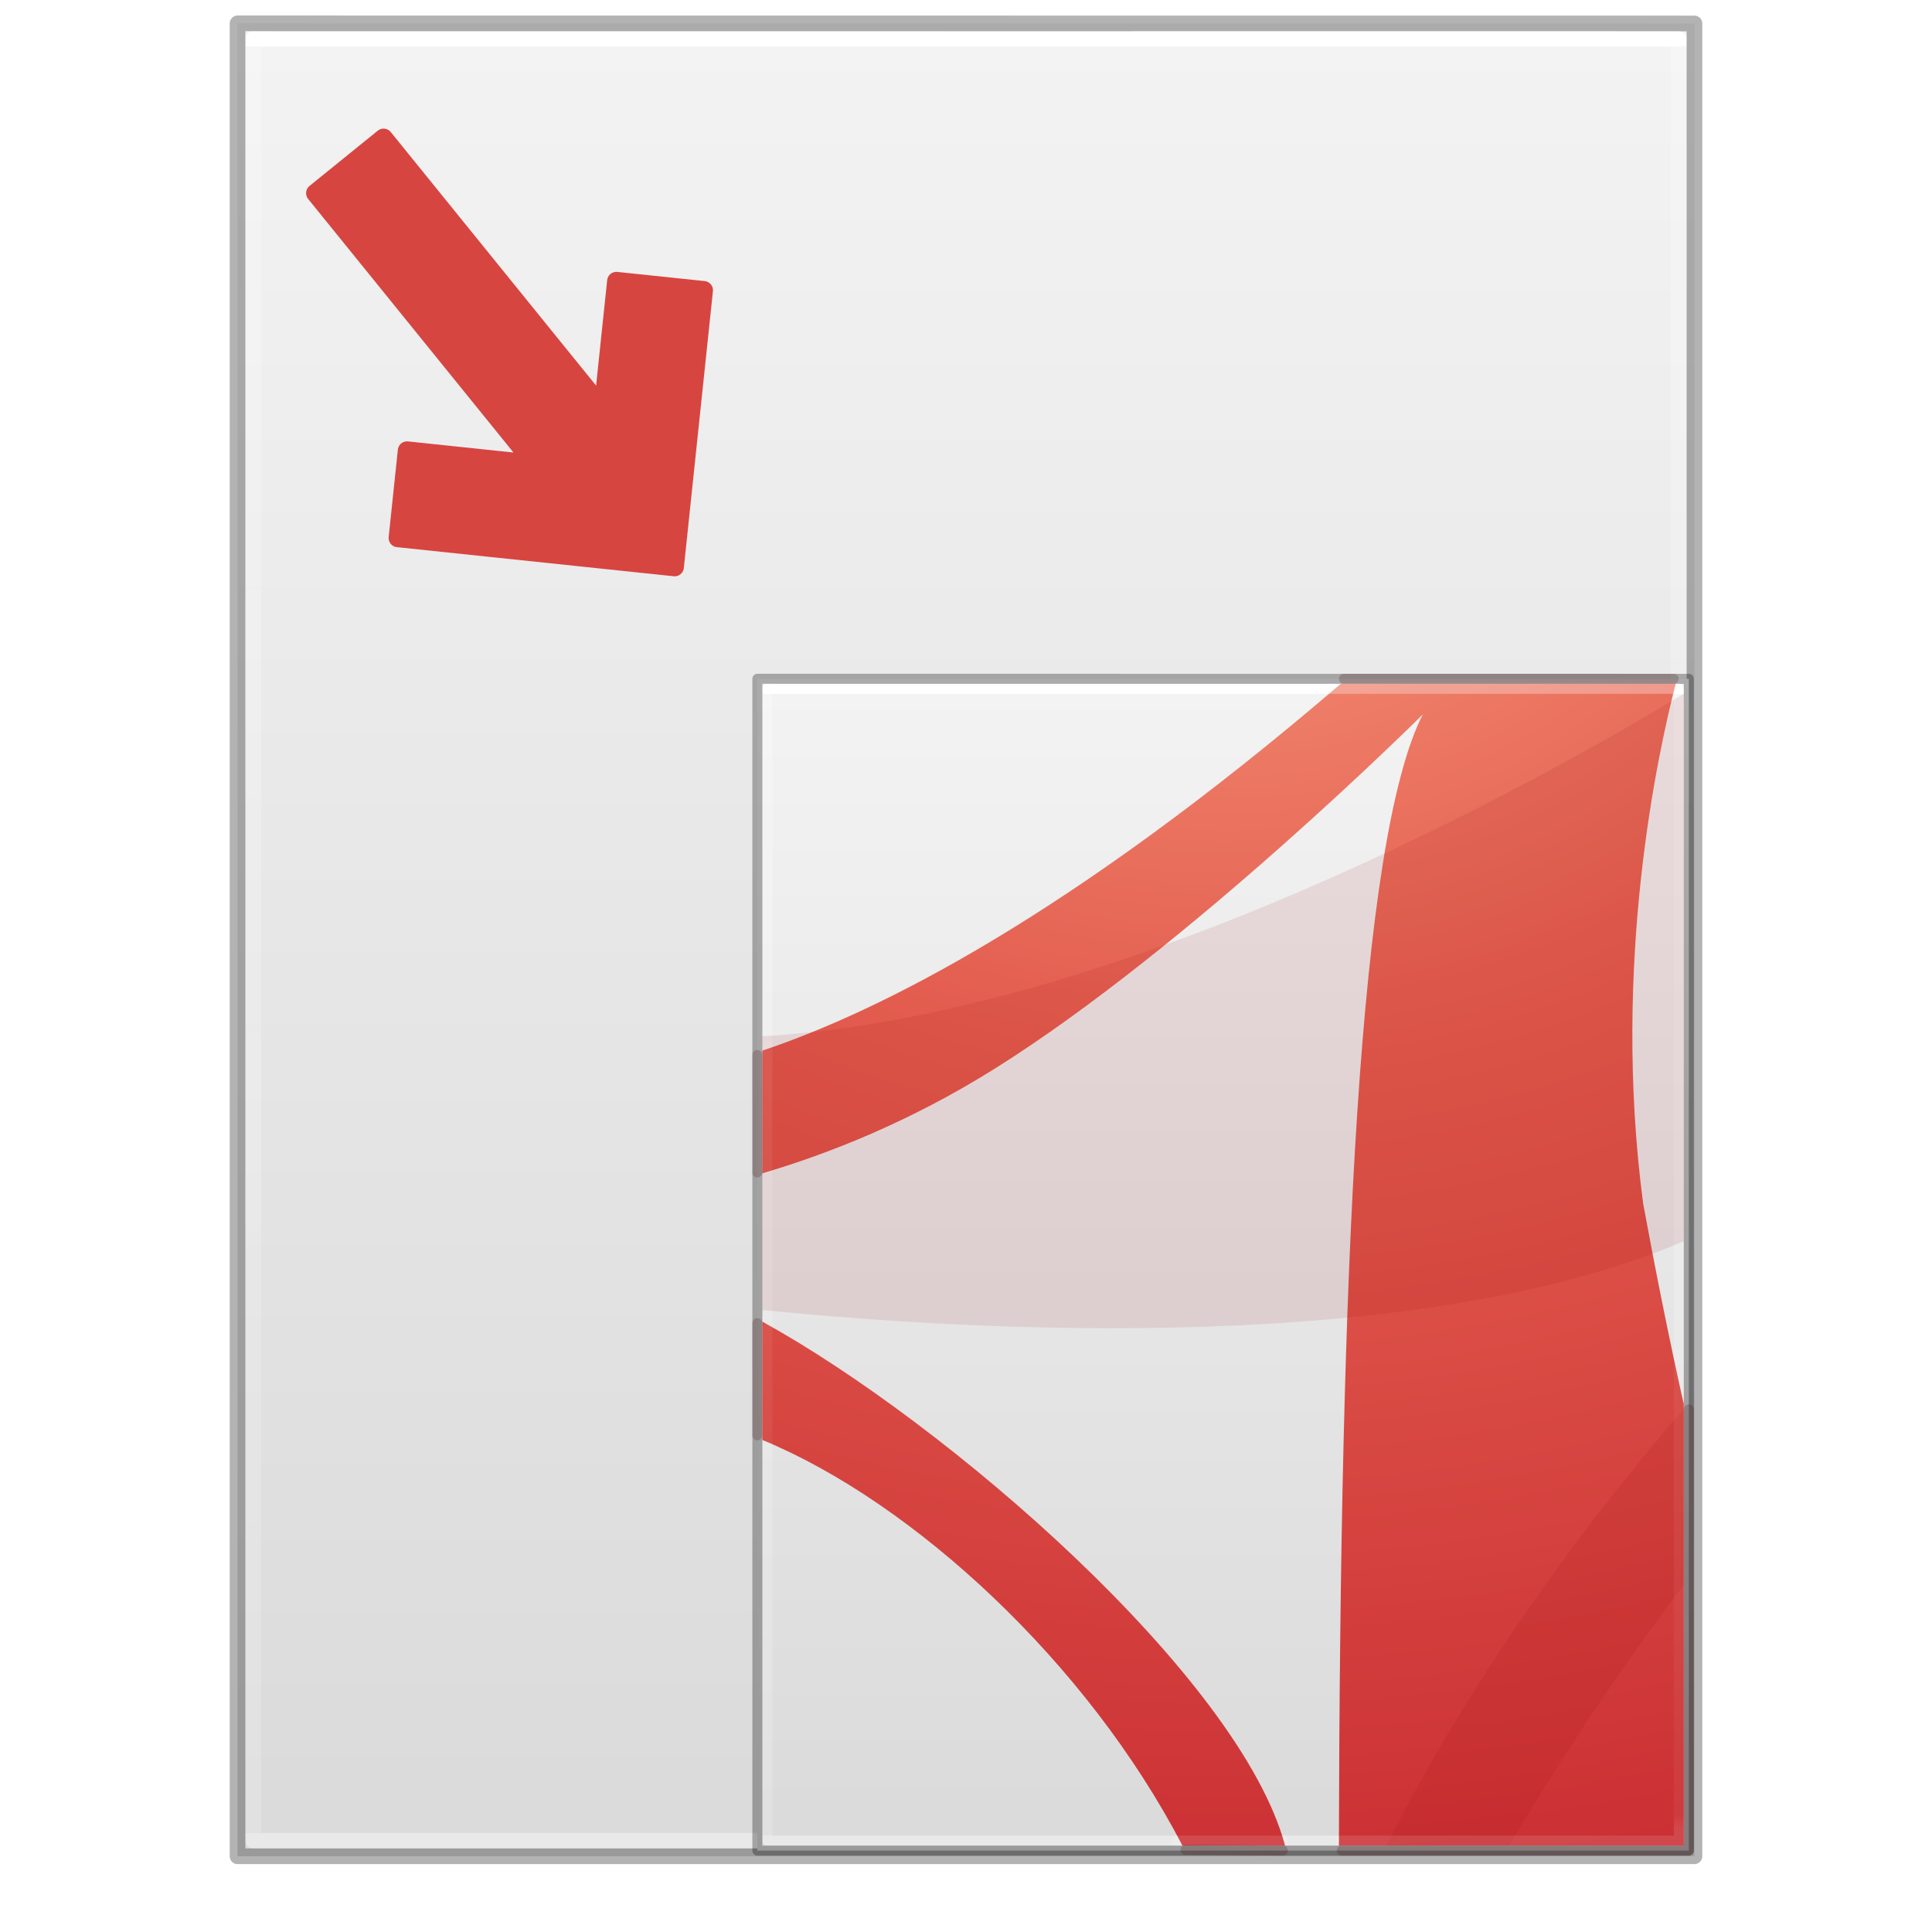
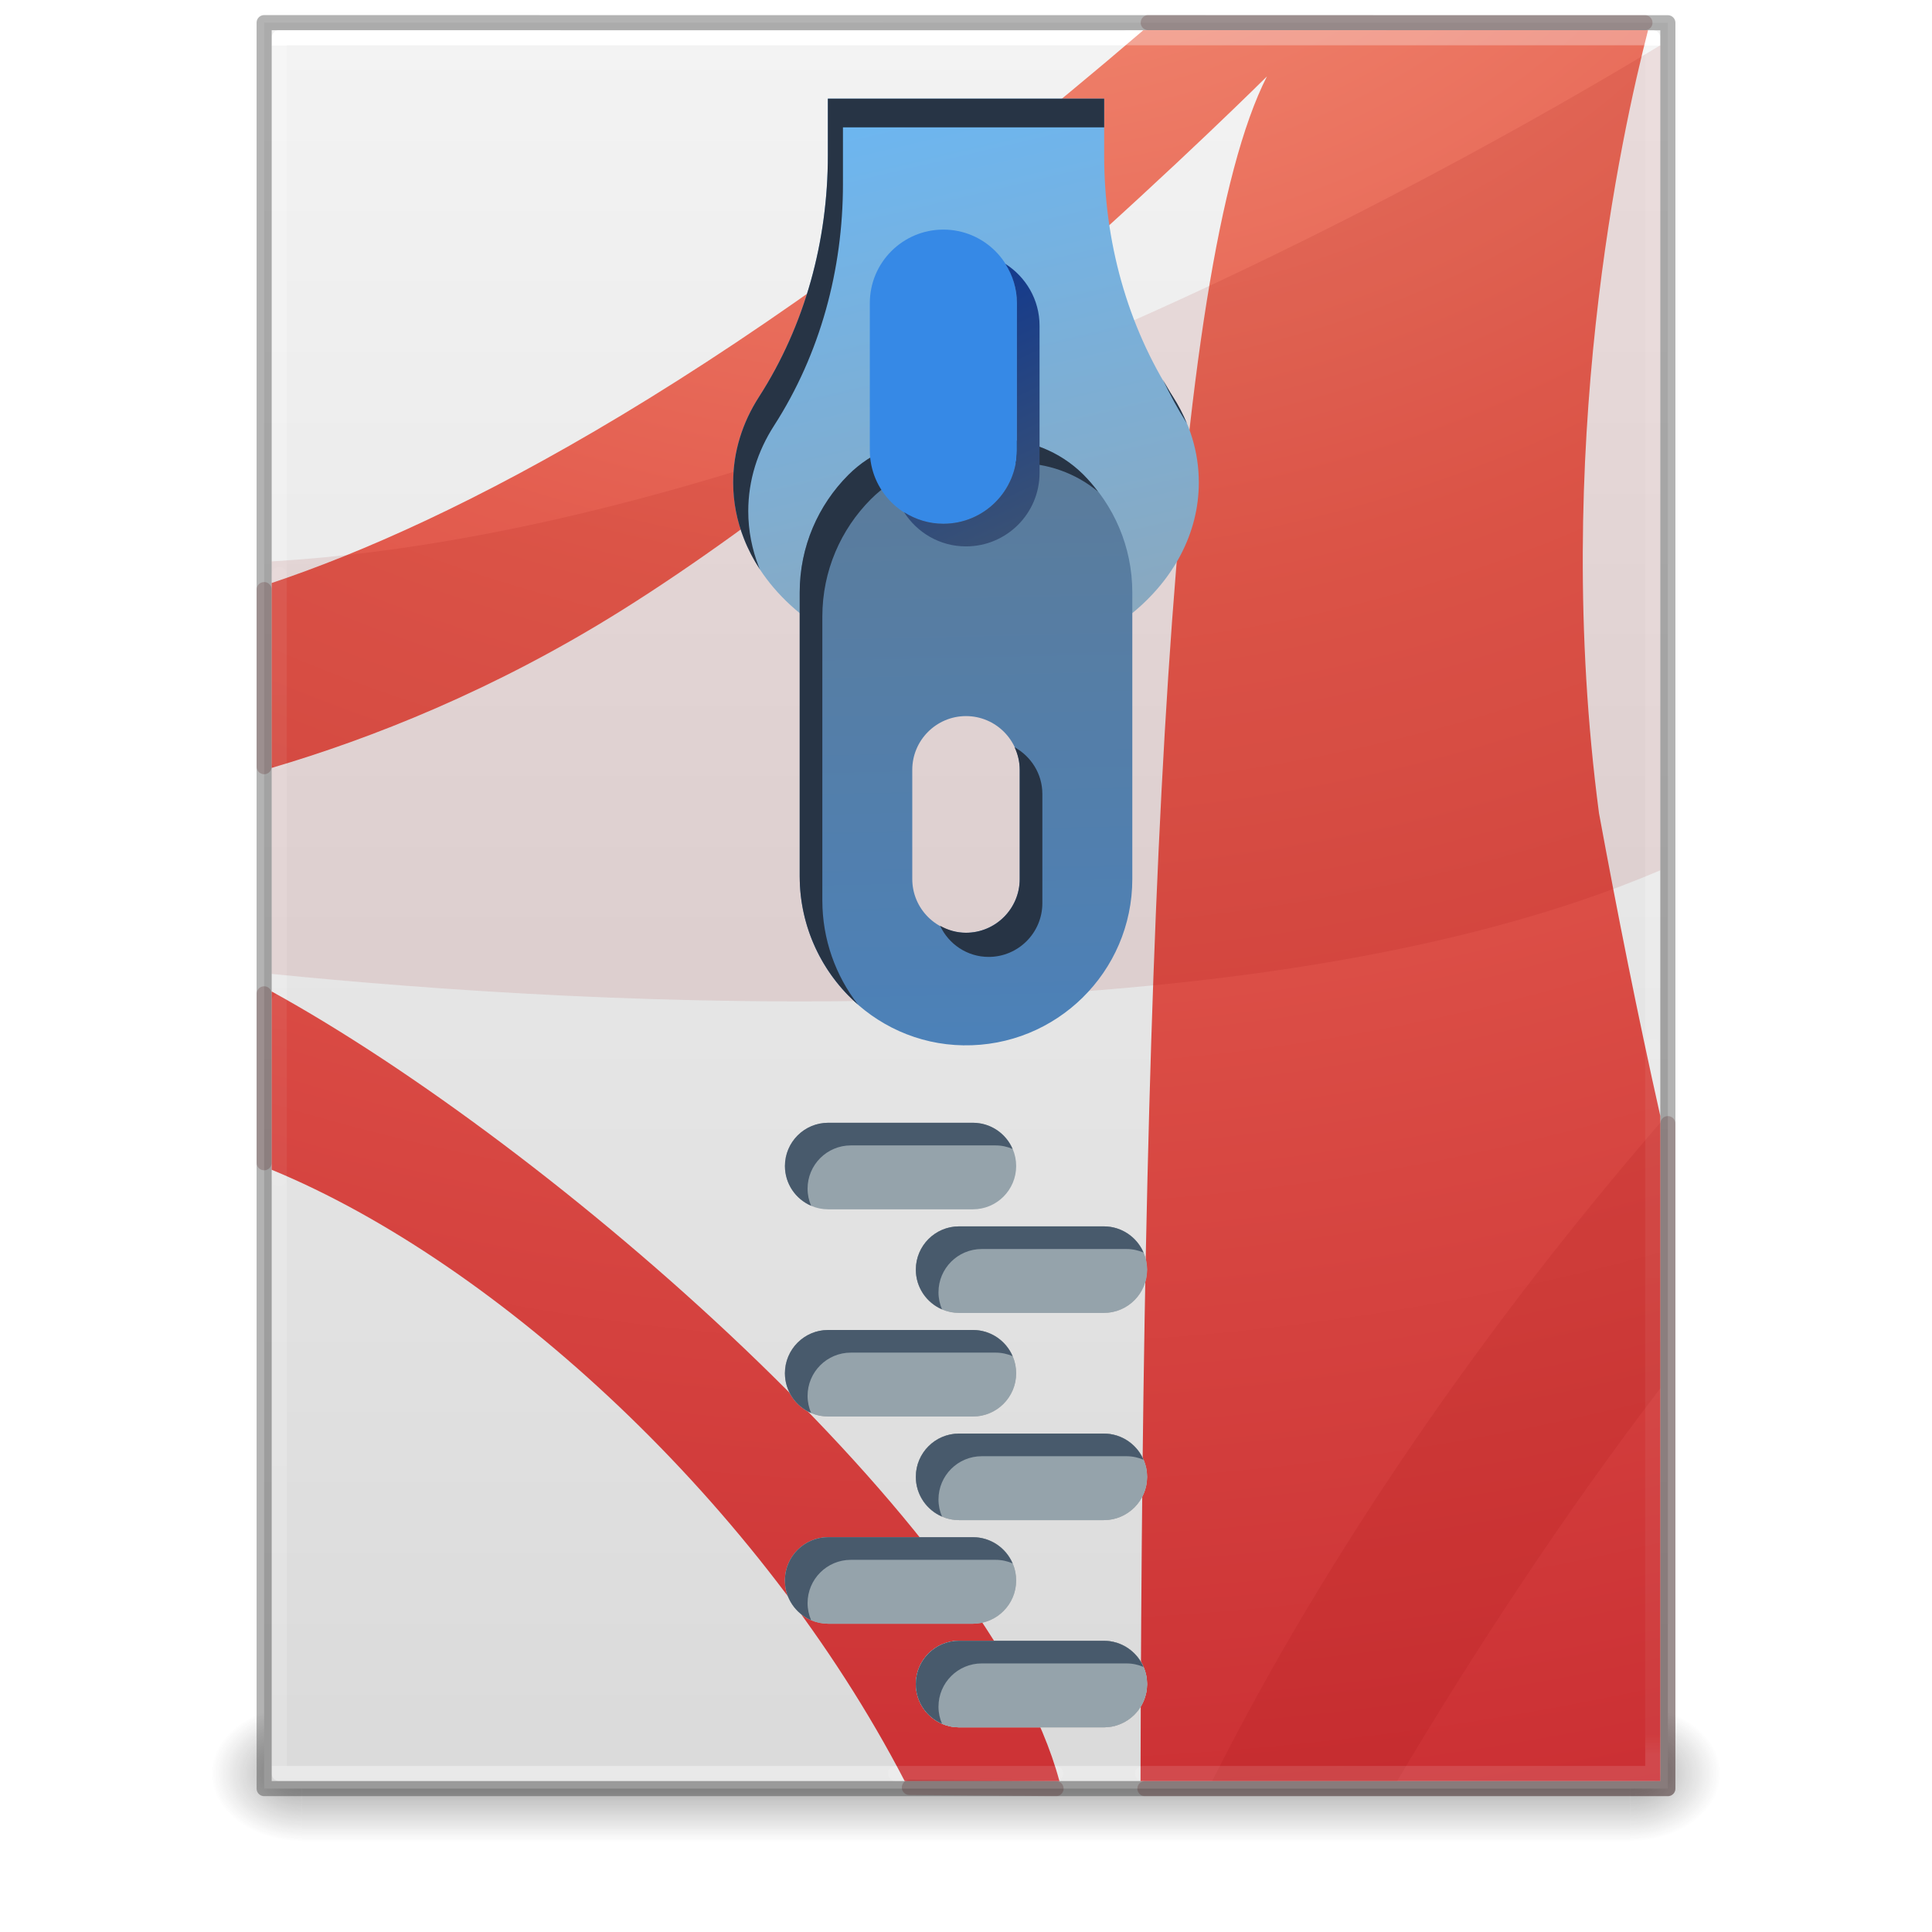
<svg xmlns="http://www.w3.org/2000/svg" xmlns:xlink="http://www.w3.org/1999/xlink" id="svg3172" height="256" width="256" version="1.1">
  <defs id="defs3174">
+     <linearGradient id="linearGradient929">
+       <stop style="stop-color:#002e99;stop-opacity:1;" offset="0" id="stop925" />
+       <stop style="stop-color:#485a6c;stop-opacity:1" offset="1" id="stop927" />
+     </linearGradient>
+     <linearGradient id="linearGradient1742">
+       <stop id="stop937" offset="0" style="stop-color:#4384ca;stop-opacity:1;" />
+       <stop id="stop935" offset="1" style="stop-color:#667885;stop-opacity:1" />
+     </linearGradient>
+     <linearGradient id="linearGradient1729-3">
+       <stop style="stop-color:#95a3ab;stop-opacity:1" offset="0" id="stop1725" />
+       <stop style="stop-color:#64baff;stop-opacity:1" offset="1" id="stop1727" />
+     </linearGradient>
    <linearGradient id="linearGradient3977">
      <stop offset="0" style="stop-color:#ffffff;stop-opacity:1" id="stop3979" />
      <stop offset="0" style="stop-color:#ffffff;stop-opacity:0.235" id="stop3981" />
      <stop offset="1" style="stop-color:#ffffff;stop-opacity:0.157" id="stop3983" />
      <stop offset="1" style="stop-color:#ffffff;stop-opacity:0.392" id="stop3985" />
    </linearGradient>
    <linearGradient id="linearGradient3600">
      <stop offset="0" style="stop-color:#f4f4f4;stop-opacity:1" id="stop3602" />
      <stop offset="1" style="stop-color:#dbdbdb;stop-opacity:1" id="stop3604" />
    </linearGradient>
    <linearGradient id="linearGradient3702-501-757-486">
      <stop offset="0" style="stop-color:#181818;stop-opacity:0" id="stop3100" />
      <stop offset="0.5" style="stop-color:#181818;stop-opacity:1" id="stop3102" />
      <stop offset="1" style="stop-color:#181818;stop-opacity:0" id="stop3104" />
    </linearGradient>
    <linearGradient id="linearGradient3688-464-309-255">
      <stop offset="0" style="stop-color:#181818;stop-opacity:1" id="stop3094" />
      <stop offset="1" style="stop-color:#181818;stop-opacity:0" id="stop3096" />
    </linearGradient>
    <linearGradient id="linearGradient3688-166-749-737">
      <stop offset="0" style="stop-color:#181818;stop-opacity:1" id="stop3088" />
      <stop offset="1" style="stop-color:#181818;stop-opacity:0" id="stop3090" />
    </linearGradient>
-     <linearGradient gradientTransform="matrix(5.10534,0,0,6.451804,-7.965615,-30.31527)" gradientUnits="userSpaceOnUse" xlink:href="#linearGradient3977" id="linearGradient3016" y2="42.339" x2="24" y1="5.661" x1="24" />
-     <linearGradient gradientTransform="matrix(5.515687,0,0,5.277133,-17.81396,-10.21796)" gradientUnits="userSpaceOnUse" xlink:href="#linearGradient3600" id="linearGradient3019" y2="47.013" x2="25.132" y1="0.985" x1="25.132" />
-     <linearGradient gradientTransform="matrix(3.142857,0,0,1.285714,-11.42857,61.57143)" gradientUnits="userSpaceOnUse" xlink:href="#linearGradient3702-501-757-486" id="linearGradient3024" y2="39.999" x2="25.058" y1="47.028" x1="25.058" />
-     <radialGradient gradientTransform="matrix(2.404541,0,0,1.8,-32.01424,-195.8)" gradientUnits="userSpaceOnUse" xlink:href="#linearGradient3688-464-309-255" id="radialGradient3027" fy="43.5" fx="4.993" r="2.5" cy="43.5" cx="4.993" />
-     <radialGradient gradientTransform="matrix(2.404541,0,0,1.8,95.98576,39.2)" gradientUnits="userSpaceOnUse" xlink:href="#linearGradient3688-166-749-737" id="radialGradient3030" fy="43.5" fx="4.993" r="2.5" cy="43.5" cx="4.993" />
-     <radialGradient xlink:href="#linearGradient3242-4" id="radialGradient3897" gradientUnits="userSpaceOnUse" gradientTransform="matrix(0,20.0032,-24.504,0,309.1123,-193.3874)" cx="8.276" cy="9.994" fx="8.276" fy="9.994" r="12.672" />
+     <linearGradient gradientTransform="matrix(4.918919,0,0,6.216216,9.94597,-157.1891)" gradientUnits="userSpaceOnUse" xlink:href="#linearGradient3977" id="linearGradient3016" y2="42.339" x2="24" y1="5.661" x1="24" />
+     <linearGradient gradientTransform="matrix(5.314282,0,0,5.084439,0.457238,-137.8257)" gradientUnits="userSpaceOnUse" xlink:href="#linearGradient3600" id="linearGradient3019" y2="47.013" x2="25.132" y1="0.985" x1="25.132" />
+     <linearGradient gradientTransform="matrix(6.285714,0,0,2.571429,-22.85715,-4.857144)" gradientUnits="userSpaceOnUse" xlink:href="#linearGradient3702-501-757-486" id="linearGradient3024" y2="39.999" x2="25.058" y1="47.028" x1="25.058" />
+     <radialGradient gradientTransform="matrix(4.809081,0,0,3.6,-64.02849,-263.6)" gradientUnits="userSpaceOnUse" xlink:href="#linearGradient3688-464-309-255" id="radialGradient3027" fy="43.5" fx="4.993" r="2.5" cy="43.5" cx="4.993" />
+     <radialGradient gradientTransform="matrix(4.809081,0,0,3.6,191.9715,-49.6)" gradientUnits="userSpaceOnUse" xlink:href="#linearGradient3688-166-749-737" id="radialGradient3030" fy="43.5" fx="4.993" r="2.5" cy="43.5" cx="4.993" />
+     <radialGradient xlink:href="#linearGradient3242-4" id="radialGradient3897" gradientUnits="userSpaceOnUse" gradientTransform="matrix(0,40.0064,-49.008,0,618.2245,-514.7747)" cx="8.276" cy="9.994" fx="8.276" fy="9.994" r="12.672" />
    <linearGradient id="linearGradient3242-4">
      <stop id="stop3244-7" style="stop-color:#f89b7e;stop-opacity:1" offset="0" />
      <stop id="stop3246-1" style="stop-color:#e35d4f;stop-opacity:1" offset="0.262" />
      <stop id="stop3248-5" style="stop-color:#c6262e;stop-opacity:1" offset="0.661" />
      <stop id="stop3250-7" style="stop-color:#690b2c;stop-opacity:1" offset="1" />
    </linearGradient>
-     <linearGradient y2="42.1" x2="24" y1="5.864" x1="24" gradientTransform="matrix(5.105335,0,0,6.451786,-7.965479,-30.3151)" gradientUnits="userSpaceOnUse" id="linearGradient3132" xlink:href="#linearGradient3977-4-9" />
+     <linearGradient y2="42.1" x2="24" y1="5.864" x1="24" gradientTransform="matrix(4.918913,0,0,6.216199,9.946101,-157.189)" gradientUnits="userSpaceOnUse" id="linearGradient3132" xlink:href="#linearGradient3977-4-9" />
    <linearGradient id="linearGradient3977-4-9">
      <stop offset="0" style="stop-color:#ffffff;stop-opacity:1" id="stop3979-7-7" />
      <stop offset="0.012" style="stop-color:#ffffff;stop-opacity:0.235" id="stop3981-6-7" />
      <stop offset="0.988" style="stop-color:#ffffff;stop-opacity:0.157" id="stop3983-5-5" />
      <stop offset="1" style="stop-color:#ffffff;stop-opacity:0.392" id="stop3985-6-6" />
    </linearGradient>
-     <linearGradient y2="42.1" x2="24" y1="5.864" x1="24" gradientTransform="matrix(3.263953,0,0,4.124769,70.29316,68.58319)" gradientUnits="userSpaceOnUse" id="linearGradient3132-3" xlink:href="#linearGradient3977-4-9" />
-     <radialGradient xlink:href="#linearGradient3242-4" id="radialGradient3897-5" gradientUnits="userSpaceOnUse" gradientTransform="matrix(0,26.54631,-32.51934,0,473.9173,-168.6935)" cx="8.276" cy="9.994" fx="8.276" fy="9.994" r="12.672" />
-     <linearGradient gradientTransform="matrix(3.263957,0,0,4.124781,70.29306,68.58308)" gradientUnits="userSpaceOnUse" xlink:href="#linearGradient3977" id="linearGradient3016-2" y2="42.339" x2="24" y1="5.661" x1="24" />
-     <linearGradient gradientTransform="matrix(3.526301,0,0,3.373788,63.99681,81.43173)" gradientUnits="userSpaceOnUse" xlink:href="#linearGradient3600" id="linearGradient3019-6" y2="47.013" x2="25.132" y1="0.985" x1="25.132" />
-     <linearGradient gradientTransform="matrix(2.009298,0,0,0.8219855,32.18764,81.74357)" gradientUnits="userSpaceOnUse" xlink:href="#linearGradient3702-501-757-486" id="linearGradient3024-2" y2="39.999" x2="25.058" y1="47.028" x1="25.058" />
-     <radialGradient gradientTransform="matrix(1.537276,0,0,1.15078,-59.96159,-167.5589)" gradientUnits="userSpaceOnUse" xlink:href="#linearGradient3688-464-309-255" id="radialGradient3027-7" fy="43.5" fx="4.993" r="2.5" cy="43.5" cx="4.993" />
-     <radialGradient gradientTransform="matrix(1.537276,0,0,1.15078,100.86,67.44103)" gradientUnits="userSpaceOnUse" xlink:href="#linearGradient3688-464-309-255" id="radialGradient3030-0" fy="43.5" fx="4.993" r="2.5" cy="43.5" cx="4.993" />
+     <linearGradient xlink:href="#linearGradient1729-3" id="linearGradient1731" x1="164.826" y1="49.608" x2="150.722" y2="-10.248" gradientUnits="userSpaceOnUse" gradientTransform="matrix(2,0,0,2,-178.4407,-116.0137)" />
+     <linearGradient xlink:href="#linearGradient1742" id="linearGradient1744" x1="154.703" y1="85.957" x2="152.837" y2="-3.377" gradientUnits="userSpaceOnUse" gradientTransform="matrix(2,0,0,2,-178.4407,-116.0137)" />
+     <linearGradient xlink:href="#linearGradient929" id="linearGradient931" x1="53.711" y1="15.91" x2="67.291" y2="44.721" gradientUnits="userSpaceOnUse" gradientTransform="matrix(2,0,0,2,0,-132.0269)" />
  </defs>
-   <g id="g338" transform="translate(13.43748)">
-     <path d="m 18.038,3.095 c 44.237,0 193.049,0.015 193.049,0.015 l 2.3e-4,242.853 c 0,0 -128.7,0 -193.049,0 0,-80.956 0,-161.912 0,-242.868 z" id="path4160" style="display:inline;fill:url(#linearGradient3019);fill-opacity:1;stroke:none;stroke-width:2.076" />
-     <path d="M 209.011,243.886 H 20.114 V 5.17 H 209.011 Z" id="rect6741-1" style="fill:none;stroke:url(#linearGradient3016);stroke-width:2.076;stroke-linecap:round;stroke-linejoin:round;stroke-miterlimit:4;stroke-dasharray:none;stroke-dashoffset:0;stroke-opacity:1" />
-     <path d="m 18.038,3.095 c 44.237,0 193.049,0.015 193.049,0.015 l 2.3e-4,242.853 c 0,0 -128.7,0 -193.049,0 0,-80.956 0,-161.912 0,-242.868 z" id="path4160-4" style="display:inline;opacity:0.3;fill:none;stroke:#000000;stroke-width:2.076;stroke-linecap:butt;stroke-linejoin:round;stroke-miterlimit:4;stroke-dasharray:none;stroke-dashoffset:0;stroke-opacity:1" />
-     <path id="rect6741-1-8-0" d="M 20.114,78.992 V 104.733 M 138.847,243.886 h 70.164 V 143.848 M 208.896,5.17 h -72.165 M 20.114,137.656 v 24.457 m 84.766,81.773 h 22.022" style="opacity:0.3;fill:none;stroke:url(#linearGradient3132);stroke-width:2.076;stroke-linecap:round;stroke-linejoin:miter;stroke-miterlimit:4;stroke-dasharray:none;stroke-dashoffset:0;stroke-opacity:1" />
-     <path d="m 86.918,89.943 c 28.282,0 123.421,0.008 123.421,0.008 l 1.5e-4,155.261 c 0,0 -82.281,0 -123.421,0 0,-51.757 0,-103.514 0,-155.271 z" id="path4160-2" style="display:inline;fill:url(#linearGradient3019-6);fill-opacity:1;stroke:none;stroke-width:1.327" />
-     <path d="M 209.011,243.886 H 88.245 V 91.269 H 209.011 Z" id="rect6741-1-2" style="fill:none;stroke:url(#linearGradient3016-2);stroke-width:1.327;stroke-linecap:round;stroke-linejoin:round;stroke-miterlimit:4;stroke-dasharray:none;stroke-dashoffset:0;stroke-opacity:1" />
-     <path d="m 86.918,89.943 c 28.282,0 123.421,0.008 123.421,0.008 l 1.5e-4,155.261 c 0,0 -82.281,0 -123.421,0 0,-51.757 0,-103.514 0,-155.271 z" id="path4160-4-8" style="display:inline;opacity:0.3;fill:none;stroke:#000000;stroke-width:1.327;stroke-linecap:butt;stroke-linejoin:round;stroke-miterlimit:4;stroke-dasharray:none;stroke-dashoffset:0;stroke-opacity:1" />
-     <path id="path6711-9" d="m 164.221,90.606 c -35.695,30.628 -60.953,43.35 -76.64,48.605 v 16.257 c 8.718,-2.567 19.527,-6.808 30.772,-13.852 25.872,-16.205 56.734,-46.946 56.734,-46.946 -8.483,16.64 -10.951,74.005 -11.114,149.88 h 45.702 v -58.475 c -2.005,-8.923 -3.793,-17.951 -5.391,-26.625 -4.209,-31.944 2.009,-59.845 4.313,-68.843 -0.6,-8.3e-5 -26.978,0.002 -44.375,0 z m -76.64,84.52 v 15.676 c 19.919,8.222 43.024,29.419 55.655,53.748 h 13.603 c -5.986,-22.308 -44.783,-55.955 -69.258,-69.424 z" style="color:#000000;clip-rule:nonzero;display:inline;overflow:visible;visibility:visible;opacity:1;isolation:auto;mix-blend-mode:normal;color-interpolation:sRGB;color-interpolation-filters:linearRGB;solid-color:#000000;solid-opacity:1;fill:url(#radialGradient3897-5);fill-opacity:1;fill-rule:nonzero;stroke:none;stroke-width:1.327;stroke-linecap:butt;stroke-linejoin:miter;stroke-miterlimit:4;stroke-dasharray:none;stroke-dashoffset:0;stroke-opacity:1;marker:none;color-rendering:auto;image-rendering:auto;shape-rendering:auto;text-rendering:auto;enable-background:accumulate" />
-     <path id="path6713-7" d="M 209.675,91.933 C 190.299,103.641 135.037,134.531 87.581,137.312 v 36.27 c 27.706,2.783 86.094,6.224 122.093,-9.109 z m 0,94.733 c -14.931,17.268 -29.077,37.358 -39.398,57.883 h 16.257 c 6.843,-11.542 14.924,-23.805 23.141,-34.531 z" style="color:#000000;clip-rule:nonzero;display:inline;overflow:visible;visibility:visible;opacity:0.1;isolation:auto;mix-blend-mode:normal;color-interpolation:sRGB;color-interpolation-filters:linearRGB;solid-color:#000000;solid-opacity:1;fill:#8c0000;fill-opacity:1;fill-rule:evenodd;stroke:none;stroke-width:1.327;stroke-linecap:butt;stroke-linejoin:miter;stroke-miterlimit:4;stroke-dasharray:none;stroke-dashoffset:0;stroke-opacity:1;color-rendering:auto;image-rendering:auto;shape-rendering:auto;text-rendering:auto;enable-background:accumulate" />
-     <path id="rect6741-1-8-0-3" d="m 88.245,138.465 v 16.457 m 75.909,88.964 h 44.858 v -63.956 m -0.073,-88.66 h -46.136 M 88.245,175.971 v 15.636 m 54.193,52.279 h 14.079" style="opacity:0.3;fill:none;stroke:url(#linearGradient3132-3);stroke-width:1.327;stroke-linecap:round;stroke-linejoin:miter;stroke-miterlimit:4;stroke-dasharray:none;stroke-dashoffset:0;stroke-opacity:1" />
-     <path id="path4160-6-1-0-6" d="m 86.918,139.792 v 15.569 m 77.442,89.852 h 45.979 v -58.467 m -2.016,-96.799 -43.672,-0.004 M 86.918,175.335 v 14.85 m 56.732,54.925 12.896,0.103" style="color:#000000;display:inline;overflow:visible;visibility:visible;opacity:0.2;fill:none;stroke:#410000;stroke-width:1.327;stroke-linecap:round;stroke-linejoin:round;stroke-miterlimit:4;stroke-dasharray:none;stroke-dashoffset:0;stroke-opacity:1;marker:none;enable-background:accumulate" />
-     <path id="rect4757" d="M 79.81,38.463 68.234,37.248 66.457,54.162 37.389,18.267 28.345,25.591 57.412,61.486 40.498,59.708 39.28,71.283 64.38,73.921 75.955,75.138 77.171,63.563 Z" style="fill:#d74541;fill-opacity:1;stroke:#d74541;stroke-width:2.449;stroke-linecap:round;stroke-linejoin:round;stroke-miterlimit:4;stroke-dasharray:none;stroke-opacity:1" />
+   <g id="g1632" transform="matrix(0.184322,0,0,0.184322,106.0339,128.5424)" />
+   <g id="g1634" transform="matrix(0.184322,0,0,0.184322,106.0339,128.5424)" />
+   <g id="g1636" transform="matrix(0.184322,0,0,0.184322,106.0339,128.5424)" />
+   <g id="g1638" transform="matrix(0.184322,0,0,0.184322,106.0339,128.5424)" />
+   <g id="g1640" transform="matrix(0.184322,0,0,0.184322,106.0339,128.5424)" />
+   <g id="g1642" transform="matrix(0.184322,0,0,0.184322,106.0339,128.5424)" />
+   <g id="g1644" transform="matrix(0.184322,0,0,0.184322,106.0339,128.5424)" />
+   <g id="g1646" transform="matrix(0.184322,0,0,0.184322,106.0339,128.5424)" />
+   <g id="g1648" transform="matrix(0.184322,0,0,0.184322,106.0339,128.5424)" />
+   <g id="g1650" transform="matrix(0.184322,0,0,0.184322,106.0339,128.5424)" />
+   <g id="g1652" transform="matrix(0.184322,0,0,0.184322,106.0339,128.5424)" />
+   <g id="g1654" transform="matrix(0.184322,0,0,0.184322,106.0339,128.5424)" />
+   <g id="g1656" transform="matrix(0.184322,0,0,0.184322,106.0339,128.5424)" />
+   <g id="g1658" transform="matrix(0.184322,0,0,0.184322,106.0339,128.5424)" />
+   <g id="g1660" transform="matrix(0.184322,0,0,0.184322,106.0339,128.5424)" />
+   <g id="g5628" transform="translate(0,128)" />
+   <g id="layer4" style="display:none" transform="translate(0,128)">
+     <rect style="opacity:1;fill:#aed0f5;fill-opacity:1;fill-rule:evenodd;stroke:none;stroke-width:23.187;stroke-linecap:butt;stroke-linejoin:round;stroke-miterlimit:4;stroke-dasharray:none;stroke-dashoffset:0;stroke-opacity:0.607;paint-order:markers fill stroke" id="rect2369" width="256" height="256" x="0" y="-128" />
+   </g>
+   <g id="layer5" transform="translate(0,128)">
+     <rect style="opacity:0.4;fill:url(#radialGradient3030);fill-opacity:1;stroke:none;stroke-width:2" id="rect2801" y="98" x="216" height="18" width="12" />
+     <rect style="opacity:0.4;fill:url(#radialGradient3027);fill-opacity:1;stroke:none;stroke-width:2" id="rect3696" transform="scale(-1)" y="-116" x="-40" height="18" width="12" />
+     <rect style="opacity:0.4;fill:url(#linearGradient3024);fill-opacity:1;stroke:none;stroke-width:2" id="rect3700" y="98" x="40" height="18" width="176" />
+     <path style="display:inline;fill:url(#linearGradient3019);fill-opacity:1;stroke:none;stroke-width:2" id="path4160" d="m 35,-124.999 c 42.622,0 186,0.014 186,0.014 l 2.2e-4,233.985 c 0,0 -124,0 -186,0 0,-78 0,-156 0,-234 z" />
+     <path style="fill:none;stroke:url(#linearGradient3016);stroke-width:2;stroke-linecap:round;stroke-linejoin:round;stroke-miterlimit:4;stroke-dasharray:none;stroke-dashoffset:0;stroke-opacity:1" id="rect6741-1" d="M 219,107 H 37 v -230 h 182 z" />
+     <path style="display:inline;opacity:0.3;fill:none;stroke:#000000;stroke-width:2;stroke-linecap:butt;stroke-linejoin:round;stroke-miterlimit:4;stroke-dasharray:none;stroke-dashoffset:0;stroke-opacity:1" id="path4160-4" d="m 35,-124.999 c 42.622,0 186,0.014 186,0.014 l 2.2e-4,233.985 c 0,0 -124,0 -186,0 0,-78 0,-156 0,-234 z" />
+     <path style="color:#000000;clip-rule:nonzero;display:inline;overflow:visible;visibility:visible;opacity:1;isolation:auto;mix-blend-mode:normal;color-interpolation:sRGB;color-interpolation-filters:linearRGB;solid-color:#000000;solid-opacity:1;fill:url(#radialGradient3897);fill-opacity:1;fill-rule:nonzero;stroke:none;stroke-width:2;stroke-linecap:butt;stroke-linejoin:miter;stroke-miterlimit:4;stroke-dasharray:none;stroke-dashoffset:0;stroke-opacity:1;marker:none;color-rendering:auto;image-rendering:auto;shape-rendering:auto;text-rendering:auto;enable-background:accumulate" d="M 151.5,-124 C 97.706,-77.842 59.641,-58.669 36,-50.75 v 24.5 C 49.139,-30.119 65.428,-36.51 82.375,-47.125 121.365,-71.546 167.875,-117.875 167.875,-117.875 155.091,-92.798 151.372,-6.346 151.125,108 H 220 V 19.875 c -3.021,-13.448 -5.717,-27.053 -8.125,-40.125 -6.344,-48.14 3.027,-90.189 6.5,-103.75 -0.904,-1e-4 -40.658,0.003 -66.875,0 z M 36,3.375 v 23.625 C 66.019,39.391 100.838,71.335 119.875,108 h 20.5 C 131.353,74.382 72.885,23.673 36,3.375 Z" id="path6711" />
+     <path style="color:#000000;clip-rule:nonzero;display:inline;overflow:visible;visibility:visible;opacity:0.1;isolation:auto;mix-blend-mode:normal;color-interpolation:sRGB;color-interpolation-filters:linearRGB;solid-color:#000000;solid-opacity:1;fill:#8c0000;fill-opacity:1;fill-rule:evenodd;stroke:none;stroke-width:2;stroke-linecap:butt;stroke-linejoin:miter;stroke-miterlimit:4;stroke-dasharray:none;stroke-dashoffset:0;stroke-opacity:1;color-rendering:auto;image-rendering:auto;shape-rendering:auto;text-rendering:auto;enable-background:accumulate" d="m 220,-122 c -29.2,17.645 -112.482,64.197 -184,68.388 V 1.049 c 41.754,4.194 129.747,9.38 184,-13.728 z m 0,142.767 C 197.499,46.791 176.179,77.067 160.625,108 h 24.5 C 195.438,90.606 207.616,72.125 220,55.96 Z" id="path6713" />
+     <path style="opacity:0.3;fill:none;stroke:url(#linearGradient3132);stroke-width:2;stroke-linecap:round;stroke-linejoin:miter;stroke-miterlimit:4;stroke-dasharray:none;stroke-dashoffset:0;stroke-opacity:1" d="m 37,-51.874 v 24.802 M 151.398,107 H 219 V 10.615 M 218.889,-123 H 149.36 M 37,4.649 V 28.213 M 118.671,107 h 21.218" id="rect6741-1-8-0" />
+     <path style="color:#000000;display:inline;overflow:visible;visibility:visible;opacity:0.2;fill:none;stroke:#410000;stroke-width:2;stroke-linecap:round;stroke-linejoin:round;stroke-miterlimit:4;stroke-dasharray:none;stroke-dashoffset:0;stroke-opacity:1;marker:none;enable-background:accumulate" d="m 35,-49.874 v 23.463 M 151.708,109 H 221 V 20.888 m -3.037,-145.88 -65.815,-0.008 M 35,3.69 V 26.07 m 85.498,82.775 19.435,0.155" id="path4160-6-1-0" />
+   </g>
+   <g id="layer6" transform="translate(0,128)">
+     <path id="path1618" d="m 146.259,45.969 h -19.172 c -3.167,0 -5.735,-2.568 -5.735,-5.735 0,-3.167 2.568,-5.735 5.735,-5.735 h 19.172 c 3.167,0 5.735,2.568 5.735,5.735 0,3.168 -2.567,5.735 -5.735,5.735 z" style="fill:#b3b3b3;stroke-width:0.496" />
+     <path id="path1620" d="m 128.913,59.698 h -19.172 c -3.167,0 -5.735,-2.568 -5.735,-5.735 0,-3.167 2.568,-5.735 5.735,-5.735 h 19.172 c 3.167,0 5.735,2.568 5.735,5.735 0,3.167 -2.568,5.735 -5.735,5.735 z" style="fill:#b3b3b3;stroke-width:0.496" />
+     <path id="path1622" d="m 146.259,73.425 h -19.172 c -3.167,0 -5.735,-2.568 -5.735,-5.735 0,-3.167 2.568,-5.735 5.735,-5.735 h 19.172 c 3.167,0 5.735,2.568 5.735,5.735 0,3.167 -2.567,5.735 -5.735,5.735 z" style="fill:#b3b3b3;stroke-width:0.496" />
+     <path id="path1624" d="m 128.913,87.154 h -19.172 c -3.167,0 -5.735,-2.568 -5.735,-5.735 0,-3.167 2.568,-5.735 5.735,-5.735 h 19.172 c 3.167,0 5.735,2.568 5.735,5.735 -5e-4,3.167 -2.568,5.735 -5.735,5.735 z" style="fill:#b3b3b3;stroke-width:0.496" />
+     <path id="path1626" d="m 146.259,100.881 h -19.172 c -3.167,0 -5.735,-2.568 -5.735,-5.735 0,-3.167 2.568,-5.735 5.735,-5.735 h 19.172 c 3.167,0 5.735,2.568 5.735,5.735 0,3.167 -2.567,5.735 -5.735,5.735 z" style="fill:#b3b3b3;stroke-width:0.496" />
+     <path style="fill:#555761;stroke-width:0.369" d="m 118.255,-65.344 v -19.489 c 0,-5.382 4.363,-9.745 9.745,-9.745 v 0 c 5.382,0 9.745,4.363 9.745,9.745 v 19.49 c 0,5.382 -4.363,9.745 -9.745,9.745 v 0 c -5.382,-3.68e-4 -9.745,-4.363 -9.745,-9.745 z" id="path1630" />
+     <path style="fill:url(#linearGradient1731);fill-opacity:1;stroke-width:0.369" d="m 158.851,-64.074 c 0,6.747 -3.365,12.859 -8.816,17.318 h -44.07 c -3.356,-2.747 -5.924,-6.116 -7.394,-9.882 -0.924,-2.347 -1.423,-4.843 -1.423,-7.437 0,-4.085 1.235,-7.939 3.42,-11.334 6.121,-9.511 9.128,-20.691 9.128,-31.999 v -7.522 h 36.612 v 7.522 c 0,11.308 3.007,22.489 9.128,31.999 2.18,3.394 3.415,7.249 3.415,11.334 z" id="path1608" />
+     <path style="fill:#273445;fill-opacity:1;stroke-width:0.369" d="m 109.696,-114.928 v 7.52 c 0,11.308 -3.008,22.489 -9.129,32 -2.185,3.394 -3.418,7.251 -3.418,11.336 0,2.594 0.498,5.087 1.422,7.434 0.556,1.425 1.271,2.795 2.125,4.094 -0.04,-0.098 -0.086,-0.194 -0.125,-0.293 -0.924,-2.347 -1.422,-4.844 -1.422,-7.438 0,-4.085 1.237,-7.938 3.422,-11.332 6.121,-9.511 9.125,-20.692 9.125,-32 v -7.52 h 34.613 v -3.801 z m 44.383,37.223 c 0.949,1.987 1.996,3.93 3.184,5.801 -0.503,-1.211 -1.105,-2.385 -1.824,-3.504 -0.483,-0.75 -0.915,-1.527 -1.359,-2.297 z" id="path1768" />
+     <path style="fill:url(#linearGradient1744);fill-opacity:1;stroke-width:0.369" d="m 143.581,-65.077 c -0.02,-0.02 -0.041,-0.041 -0.061,-0.06 -3.079,-3.056 -7.286,-4.704 -11.624,-4.704 h -7.791 c -4.378,0 -8.616,1.684 -11.708,4.785 -3.975,3.986 -6.432,9.487 -6.432,15.563 v 37.611 c 0,12.086 9.582,22.196 21.667,22.393 12.342,0.201 22.405,-9.744 22.405,-22.035 v -37.969 c -7.4e-4,-6.089 -2.469,-11.596 -6.456,-15.583 z m -8.462,53.552 c 0,3.925 -3.194,7.119 -7.119,7.119 -3.926,0 -7.119,-3.194 -7.119,-7.119 V -25.995 c 0,-3.925 3.194,-7.119 7.119,-7.119 3.926,0 7.119,3.194 7.119,7.119 z" id="path1612" />
+     <path style="fill:#273445;fill-opacity:1;stroke-width:0.369" d="m 124.106,-69.842 c -4.378,0 -8.615,1.684 -11.707,4.785 -3.975,3.986 -6.434,9.487 -6.434,15.562 v 37.609 c 0,6.738 2.985,12.858 7.715,16.992 -2.95,-3.825 -4.715,-8.621 -4.715,-13.789 v -37.613 c 0,-6.075 2.459,-11.577 6.434,-15.562 3.092,-3.101 7.329,-4.785 11.707,-4.785 h 7.789 c 3.878,0 7.645,1.326 10.602,3.789 -0.596,-0.779 -1.222,-1.531 -1.914,-2.223 -0.02,-0.02 -0.042,-0.043 -0.062,-0.062 -3.079,-3.056 -7.287,-4.703 -11.625,-4.703 z m 10.328,40.852 c 0.428,0.914 0.684,1.922 0.684,2.996 v 14.469 c 0,3.925 -3.192,7.121 -7.117,7.121 -1.252,0 -2.41,-0.356 -3.434,-0.926 1.135,2.427 3.582,4.125 6.434,4.125 3.926,0 7.117,-3.196 7.117,-7.121 v -14.469 c 0,-2.673 -1.499,-4.978 -3.684,-6.195 z" id="path1801" />
+     <path id="path1794" d="m 115.255,-68.343 v -19.489 c 0,-5.382 4.363,-9.745 9.745,-9.745 v 0 c 5.382,0 9.745,4.363 9.745,9.745 v 19.49 c 0,5.382 -4.363,9.745 -9.745,9.745 v 0 c -5.382,-3.68e-4 -9.745,-4.363 -9.745,-9.745 z" style="fill:#3689e6;stroke-width:0.369" />
+     <path style="fill:url(#linearGradient931);fill-opacity:1;stroke-width:0.369" d="m 133.212,-93.041 c 0.96,1.509 1.535,3.286 1.535,5.207 v 19.492 c 0,5.382 -4.364,9.742 -9.746,9.742 -1.922,-1.3e-4 -3.701,-0.575 -5.211,-1.535 1.729,2.719 4.75,4.535 8.211,4.535 5.382,0 9.746,-4.36 9.746,-9.742 V -84.834 c 0,-3.46 -1.817,-6.478 -4.535,-8.207 z" id="path1798" />
+     <path id="path1616" d="m 128.913,32.241 h -19.172 c -3.167,0 -5.735,-2.568 -5.735,-5.735 0,-3.167 2.568,-5.735 5.735,-5.735 h 19.172 c 3.167,0 5.735,2.568 5.735,5.735 0,3.167 -2.568,5.735 -5.735,5.735 z" style="fill:#95a3ab;stroke-width:0.496" />
+     <path style="fill:#485a6c;stroke-width:0.496" d="m 109.742,20.773 c -3.167,0 -5.734,2.567 -5.734,5.734 0,2.362 1.429,4.383 3.469,5.262 -0.299,-0.695 -0.469,-1.457 -0.469,-2.262 0,-3.167 2.568,-5.734 5.734,-5.734 h 19.172 c 0.805,0 1.567,0.169 2.262,0.469 -0.879,-2.04 -2.9,-3.469 -5.262,-3.469 z" id="path5615" />
+     <path style="fill:#95a3ab;stroke-width:0.496" d="m 146.259,45.969 h -19.172 c -3.167,0 -5.735,-2.568 -5.735,-5.735 0,-3.167 2.568,-5.735 5.735,-5.735 h 19.172 c 3.167,0 5.735,2.568 5.735,5.735 0,3.167 -2.568,5.735 -5.735,5.735 z" id="path5630" />
+     <path id="path5632" d="m 127.088,34.501 c -3.167,0 -5.734,2.567 -5.734,5.734 0,2.362 1.429,4.383 3.469,5.262 -0.299,-0.695 -0.469,-1.457 -0.469,-2.262 0,-3.167 2.568,-5.734 5.734,-5.734 h 19.172 c 0.805,0 1.567,0.169 2.262,0.469 -0.879,-2.04 -2.9,-3.469 -5.262,-3.469 z" style="fill:#485a6c;stroke-width:0.496" />
+     <path style="fill:#b3b3b3;stroke-width:0.496" d="m 146.259,73.425 h -19.172 c -3.167,0 -5.735,-2.568 -5.735,-5.735 0,-3.167 2.568,-5.735 5.735,-5.735 h 19.172 c 3.167,0 5.735,2.568 5.735,5.735 0,3.168 -2.567,5.735 -5.735,5.735 z" id="path5636" />
+     <path id="path5638" d="m 146.259,73.425 h -19.172 c -3.167,0 -5.735,-2.568 -5.735,-5.735 0,-3.167 2.568,-5.735 5.735,-5.735 h 19.172 c 3.167,0 5.735,2.568 5.735,5.735 0,3.167 -2.568,5.735 -5.735,5.735 z" style="fill:#95a3ab;stroke-width:0.496" />
+     <path style="fill:#485a6c;stroke-width:0.496" d="m 127.088,61.957 c -3.167,0 -5.734,2.567 -5.734,5.734 0,2.362 1.429,4.383 3.469,5.262 -0.299,-0.695 -0.469,-1.457 -0.469,-2.262 0,-3.167 2.568,-5.734 5.734,-5.734 h 19.172 c 0.805,0 1.567,0.169 2.262,0.469 -0.879,-2.04 -2.9,-3.469 -5.262,-3.469 z" id="path5640" />
+     <path style="fill:#b3b3b3;stroke-width:0.496" d="m 146.259,100.881 h -19.172 c -3.167,0 -5.735,-2.568 -5.735,-5.735 0,-3.167 2.568,-5.735 5.735,-5.735 h 19.172 c 3.167,0 5.735,2.568 5.735,5.735 0,3.167 -2.567,5.735 -5.735,5.735 z" id="path5644" />
+     <path id="path5646" d="m 146.259,100.881 h -19.172 c -3.167,0 -5.735,-2.568 -5.735,-5.735 0,-3.167 2.568,-5.735 5.735,-5.735 h 19.172 c 3.167,0 5.735,2.568 5.735,5.735 0,3.168 -2.567,5.735 -5.735,5.735 z" style="fill:#b3b3b3;stroke-width:0.496" />
+     <path style="fill:#95a3ab;stroke-width:0.496" d="m 146.259,100.881 h -19.172 c -3.167,0 -5.735,-2.568 -5.735,-5.735 0,-3.167 2.568,-5.735 5.735,-5.735 h 19.172 c 3.167,0 5.735,2.568 5.735,5.735 0,3.167 -2.568,5.735 -5.735,5.735 z" id="path5648" />
+     <path id="path5650" d="m 127.088,89.413 c -3.167,0 -5.734,2.567 -5.734,5.734 0,2.362 1.429,4.383 3.469,5.262 -0.299,-0.695 -0.469,-1.457 -0.469,-2.262 0,-3.167 2.568,-5.734 5.734,-5.734 h 19.172 c 0.805,0 1.567,0.169 2.262,0.469 -0.879,-2.04 -2.9,-3.469 -5.262,-3.469 z" style="fill:#485a6c;stroke-width:0.496" />
+     <path style="fill:#95a3ab;stroke-width:0.496" d="m 128.913,59.698 h -19.172 c -3.167,0 -5.735,-2.568 -5.735,-5.735 0,-3.167 2.568,-5.735 5.735,-5.735 h 19.172 c 3.167,0 5.735,2.568 5.735,5.735 0,3.167 -2.568,5.735 -5.735,5.735 z" id="path5654" />
+     <path id="path5656" d="m 109.742,48.229 c -3.167,0 -5.734,2.567 -5.734,5.734 0,2.362 1.429,4.383 3.469,5.262 -0.299,-0.695 -0.469,-1.457 -0.469,-2.262 0,-3.167 2.568,-5.734 5.734,-5.734 h 19.172 c 0.805,0 1.567,0.169 2.262,0.469 -0.879,-2.04 -2.9,-3.469 -5.262,-3.469 z" style="fill:#485a6c;stroke-width:0.496" />
+     <path id="path5660" d="m 128.913,87.154 h -19.172 c -3.167,0 -5.735,-2.568 -5.735,-5.735 0,-3.167 2.568,-5.735 5.735,-5.735 h 19.172 c 3.167,0 5.735,2.568 5.735,5.735 0,3.167 -2.568,5.735 -5.735,5.735 z" style="fill:#95a3ab;stroke-width:0.496" />
+     <path style="fill:#485a6c;stroke-width:0.496" d="m 109.742,75.686 c -3.167,0 -5.734,2.567 -5.734,5.734 0,2.362 1.429,4.383 3.469,5.262 -0.299,-0.695 -0.469,-1.457 -0.469,-2.262 0,-3.167 2.568,-5.734 5.734,-5.734 h 19.172 c 0.805,0 1.567,0.169 2.262,0.469 -0.879,-2.04 -2.9,-3.469 -5.262,-3.469 z" id="path5662" />
  </g>
</svg>
